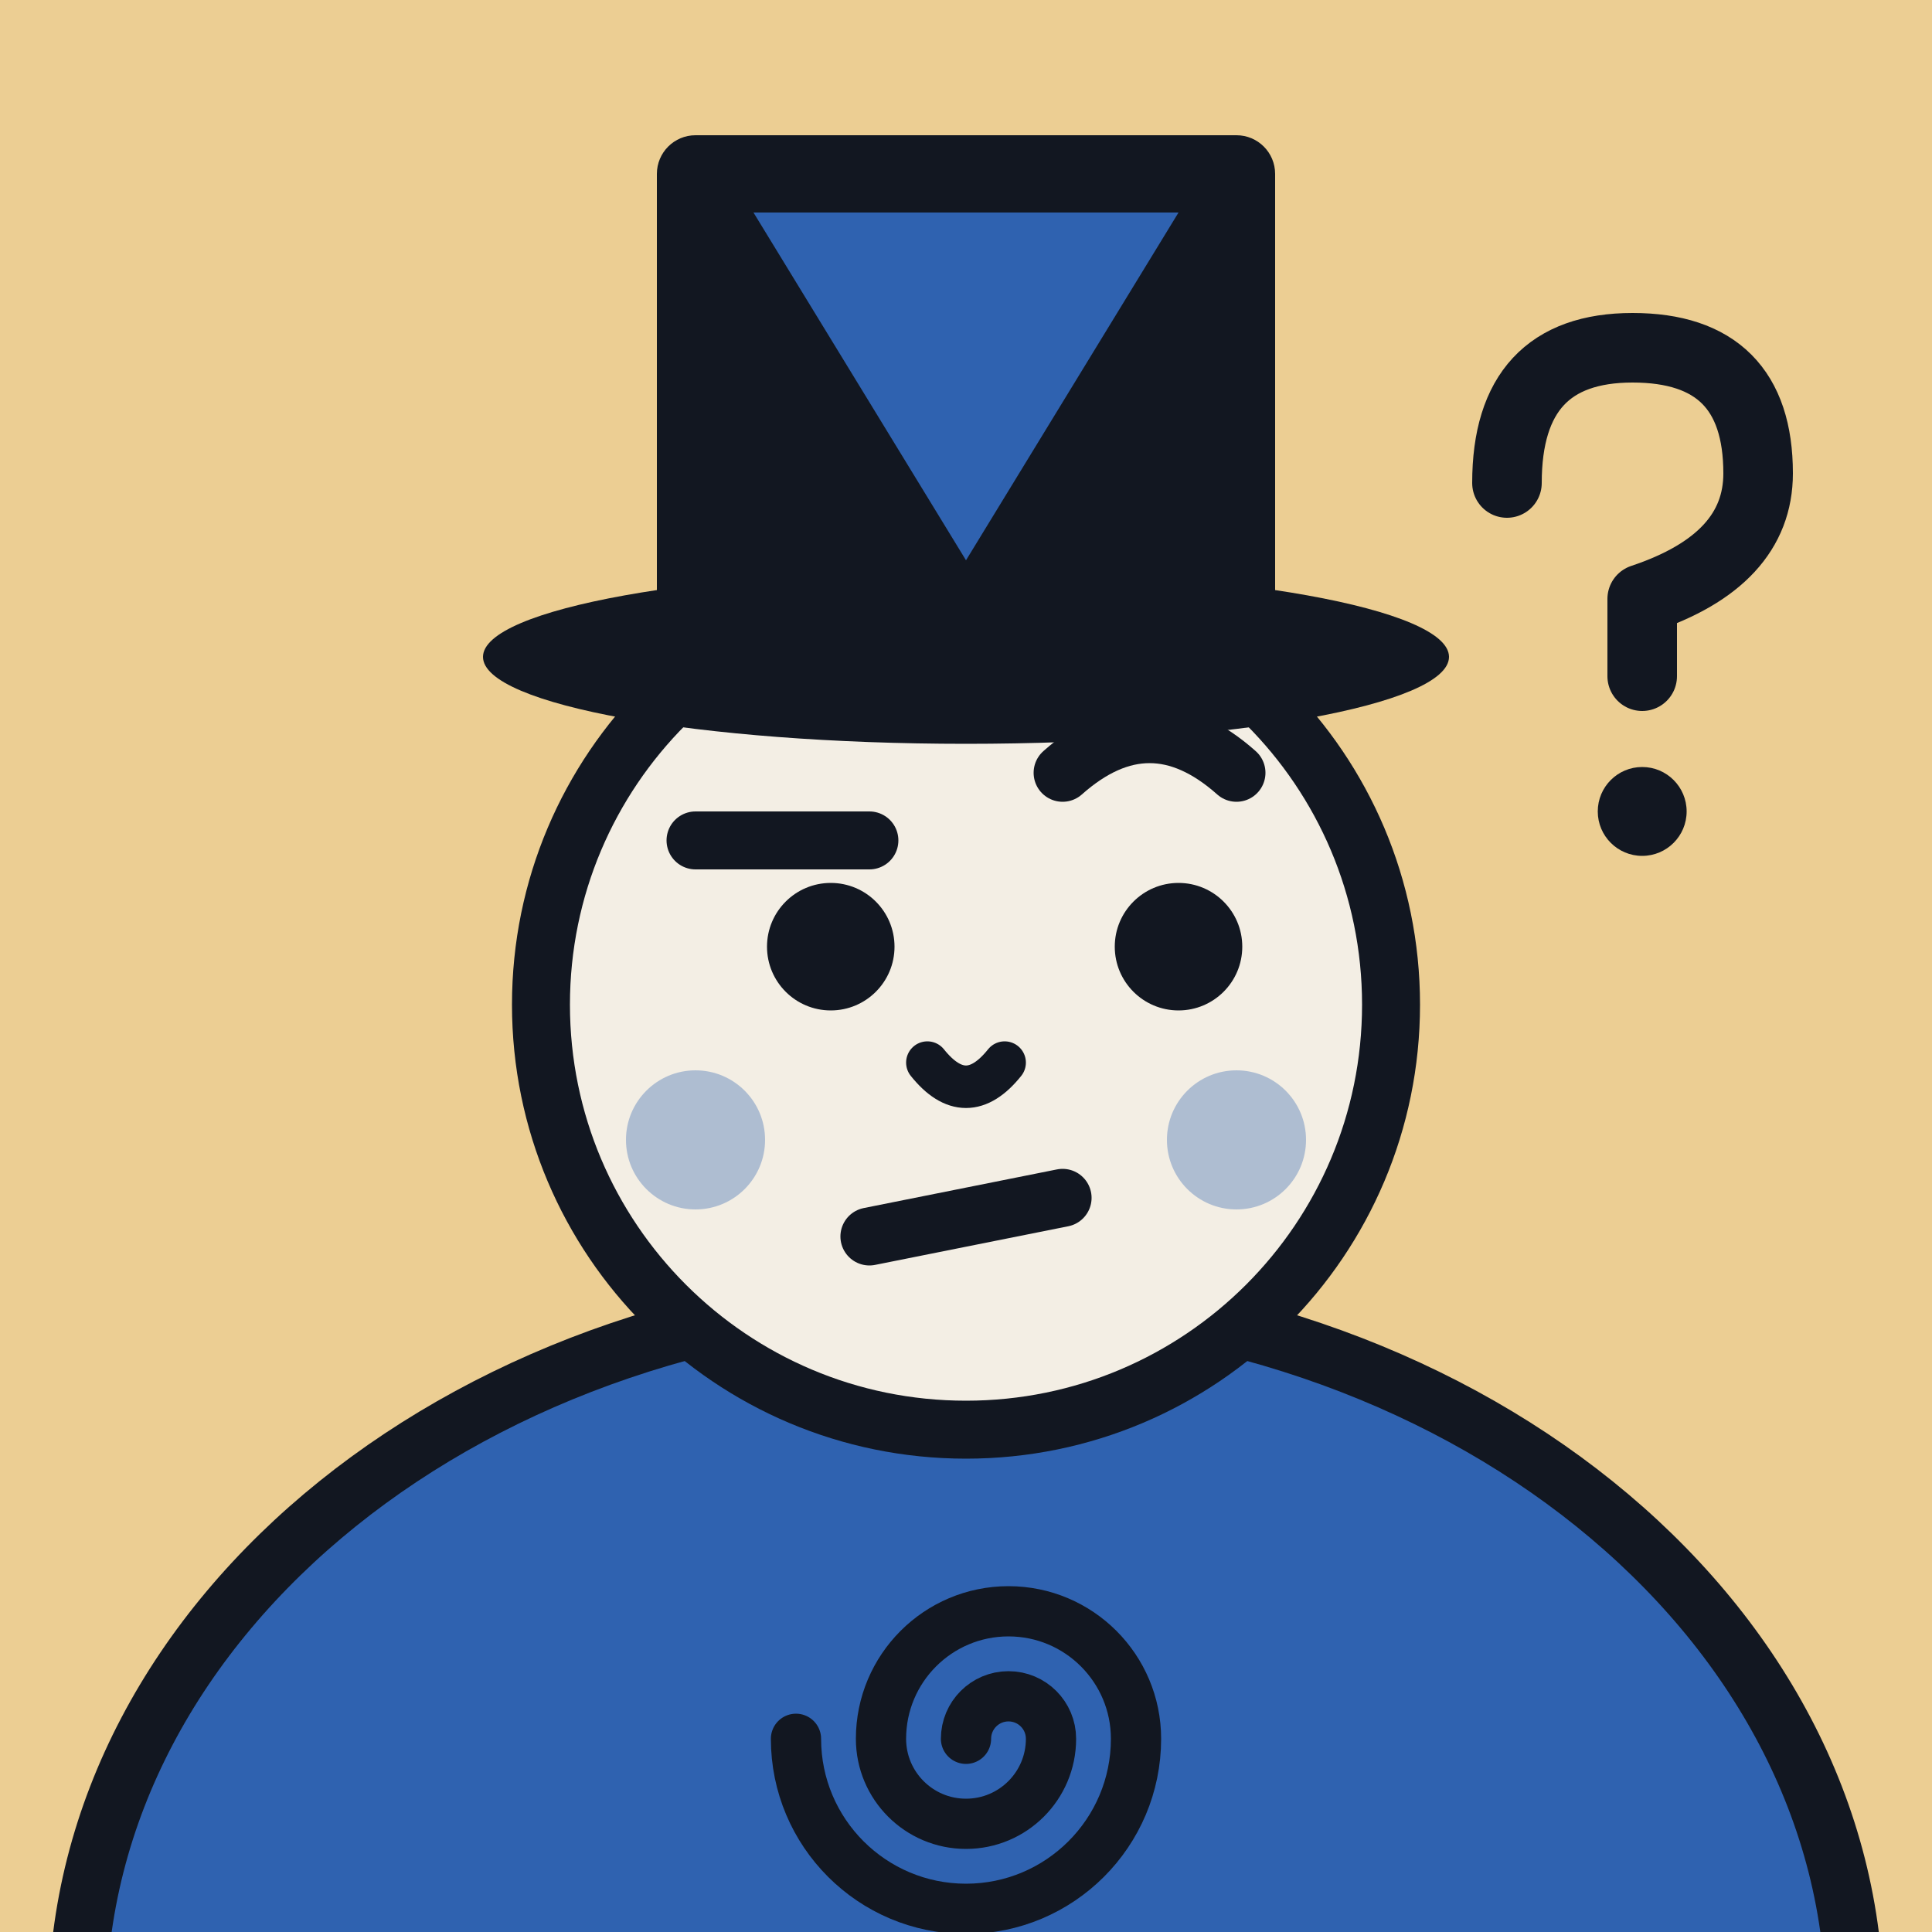
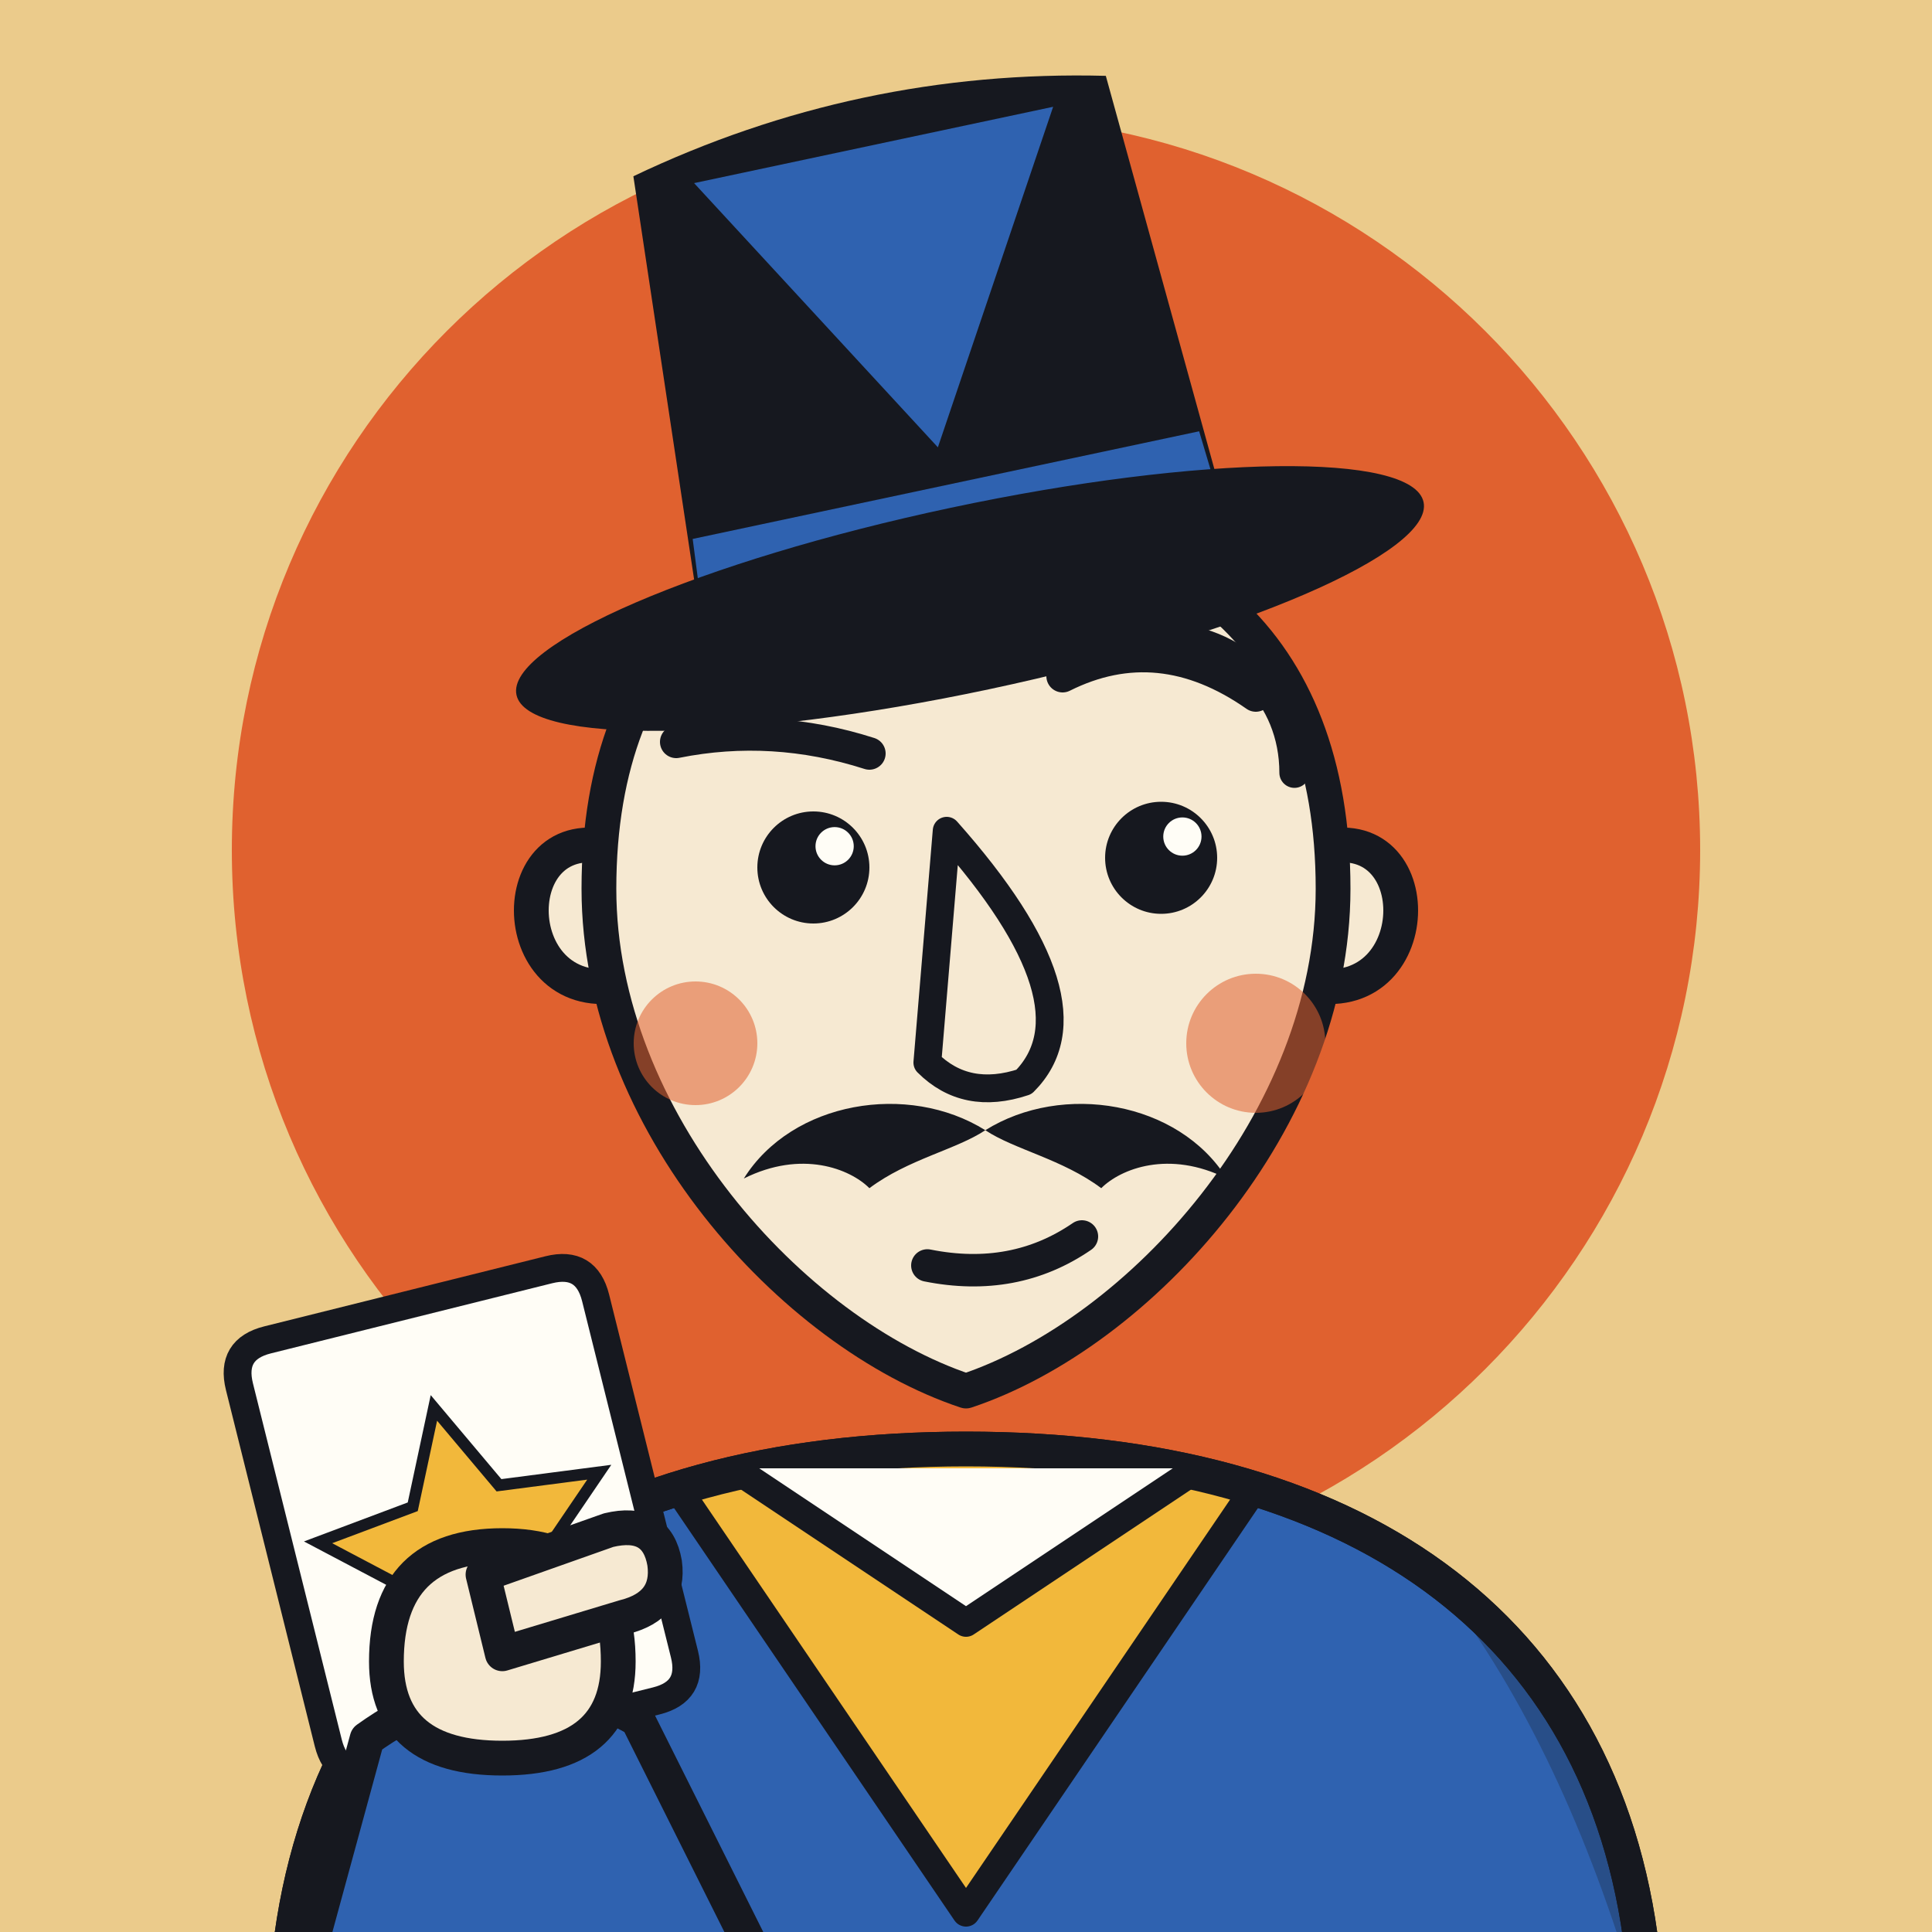
<svg xmlns="http://www.w3.org/2000/svg" viewBox="0 0 100 100">
-   <rect width="100" height="100" fill="#ECCE93" />
-   <ellipse cx="50" cy="104" rx="46" ry="37" fill="#2F62B0" stroke="#121721" stroke-width="3" stroke-linecap="round" stroke-linejoin="round" />
-   <path d="M50 90a2.2 2.2 0 0 1 4.4 0a4.4 4.4 0 0 1-8.8 0a6.6 6.6 0 0 1 13.2 0a8.8 8.8 0 0 1-17.6 0" fill="none" stroke="#121721" stroke-width="2.6" stroke-linecap="round" stroke-linejoin="round" />
-   <circle cx="50" cy="52" r="22" fill="#F3EEE4" stroke="#121721" stroke-width="3" stroke-linecap="round" stroke-linejoin="round" />
-   <circle cx="36" cy="59" r="3.6" fill="#2F62B0" opacity=".35" />
-   <circle cx="64" cy="59" r="3.6" fill="#2F62B0" opacity=".35" />
-   <path d="M48 55q2 2.5 4 0" fill="none" stroke="#121721" stroke-width="2.2" stroke-linecap="round" stroke-linejoin="round" />
-   <rect x="34" y="7" width="32" height="27" rx="2" fill="#121721" />
-   <ellipse cx="50" cy="34" rx="25" ry="4.5" fill="#121721" />
-   <path d="M39 11L61 11L50 29Z" fill="#2F62B0" />
-   <circle cx="43" cy="49" r="3.3" fill="#121721" />
-   <circle cx="61" cy="49" r="3.3" fill="#121721" />
-   <path d="M36 43.5L45 43.5" fill="none" stroke="#121721" stroke-width="3" stroke-linecap="round" stroke-linejoin="round" />
-   <path d="M55 40Q59.5 36 64 40" fill="none" stroke="#121721" stroke-width="3" stroke-linecap="round" stroke-linejoin="round" />
-   <path d="M45 64L55 62" fill="none" stroke="#121721" stroke-width="3" stroke-linecap="round" stroke-linejoin="round" />
-   <path d="M78 25q0-7 6.5-7q6.5 0 6.5 6.5q0 4.5-6 6.5v4" fill="none" stroke="#121721" stroke-width="3.6" stroke-linecap="round" stroke-linejoin="round" />
-   <circle cx="85" cy="42" r="2.3" fill="#121721" />
+   <style>
+ .corps{transform-origin:50px 100px;animation:souffle 3.1s ease-in-out infinite}
+ .tete{animation:respire 3.1s ease-in-out infinite}
+ .oeil{transform-box:fill-box;transform-origin:center;animation:cligne 4.2s infinite}
+ .sourcil{animation:sourcil 4.2s ease-in-out infinite}
+ .chapeau{transform-origin:50px 34px;animation:balance 5s ease-in-out infinite}
+ .pouce{transform-origin:72px 73px;animation:pouce 2.8s ease-in-out infinite}
+ .carte{transform-origin:26px 86px;animation:carte 3.2s ease-in-out infinite}
+ .plume{transform-origin:31px 50px;animation:plume 2.3s ease-in-out infinite}
+ .etincelle{transform-box:fill-box;transform-origin:center;animation:scintille 1.8s ease-in-out infinite}
+ .livre{transform-origin:68px 90px;animation:livre 3.1s ease-in-out infinite}
+ .poing{transform-origin:82px 92px;animation:poing 2.6s ease-in-out infinite}
+ .battage{transform-origin:25px 88px;animation:battage 2.4s ease-in-out infinite}
+ .page{transform-origin:72px 82px;animation:page 3.4s ease-in-out infinite}
+ @keyframes souffle{0%,100%{transform:scaleY(1)}50%{transform:scaleY(1.018)}}
+ @keyframes respire{0%,100%{transform:translateY(0)}50%{transform:translateY(-1.1px)}}
+ @keyframes cligne{0%,91%,97%,100%{transform:scaleY(1)}94%{transform:scaleY(.08)}}
+ @keyframes sourcil{0%,80%,100%{transform:translateY(0)}86%,92%{transform:translateY(-1.4px)}}
+ @keyframes balance{0%,100%{transform:rotate(-1.8deg)}50%{transform:rotate(1.8deg)}}
+ @keyframes pouce{0%,62%,100%{transform:rotate(0)}74%{transform:rotate(-9deg)}86%{transform:rotate(3deg)}}
+ @keyframes carte{0%,100%{transform:rotate(-3deg)}50%{transform:rotate(4deg)}}
+ @keyframes plume{0%,100%{transform:rotate(-3.5deg)}50%{transform:rotate(3deg)}}
+ @keyframes livre{0%,100%{transform:translateY(0)}50%{transform:translateY(-1.2px)}}
+ @keyframes poing{0%,55%,100%{transform:rotate(0)}68%{transform:rotate(-7deg) translateY(-1.5px)}80%{transform:rotate(2deg)}90%{transform:rotate(-2deg)}}
+ @keyframes battage{0%,50%,100%{transform:translate(0,0) rotate(0)}62%{transform:translate(-1px,-7px) rotate(-10deg)}76%{transform:translate(1px,-2px) rotate(5deg)}88%{transform:translate(0,0) rotate(-1deg)}}
+ @keyframes page{0%,30%{transform:scaleX(1);opacity:1}62%,78%{transform:scaleX(-1);opacity:1}86%{transform:scaleX(-1);opacity:0}87%{transform:scaleX(1);opacity:0}100%{transform:scaleX(1);opacity:1}}
+ @keyframes scintille{0%,100%{transform:scale(.7) rotate(0);opacity:.75}50%{transform:scale(1.1) rotate(20deg);opacity:1}}
+ @media (prefers-reduced-motion:reduce){*{animation:none!important}}
+ </style>
+   <defs>
+     <clipPath id="pile-thinking-body">
+       <path d="M15 101 C17 84 30 75 50 75 C70 75 83 84 85 101 Z" />
+     </clipPath>
+     <clipPath id="pile-thinking-shield">
+       <path d="M26 79 H42 V86 Q42 93 34 96 Q26 93 26 86 Z" />
+     </clipPath>
+   </defs>
+   <rect width="100" height="100" fill="#EBCB8B" />
+   <circle cx="50" cy="44" r="38" fill="#E0612F" />
+   <rect x="49" y="-6" width="2" height="12" fill="#E0612F" transform="rotate(0 50 44) translate(0 -36)" />
+   <rect x="49" y="-6" width="2" height="12" fill="#E0612F" transform="rotate(30 50 44) translate(0 -36)" />
+   <rect x="49" y="-6" width="2" height="12" fill="#E0612F" transform="rotate(60 50 44) translate(0 -36)" />
+   <rect x="49" y="-6" width="2" height="12" fill="#E0612F" transform="rotate(90 50 44) translate(0 -36)" />
+   <rect x="49" y="-6" width="2" height="12" fill="#E0612F" transform="rotate(120 50 44) translate(0 -36)" />
+   <rect x="49" y="-6" width="2" height="12" fill="#E0612F" transform="rotate(150 50 44) translate(0 -36)" />
+   <g class="corps">
+     <path d="M15 101 C17 84 30 75 50 75 C70 75 83 84 85 101 Z" fill="#2F62B0" stroke="#16181F" stroke-width="1.80" stroke-linejoin="round" />
+     <g clip-path="url(#pile-thinking-body)">
+       <path d="M33 74 L67 74 L50 99 Z" fill="#F2B83B" stroke="#16181F" stroke-width="1.44" stroke-linejoin="round" />
+     </g>
+     <g clip-path="url(#pile-thinking-body)">
+       <path d="M58 70 Q76 76 84 101 L100 101 L100 70 Z" fill="#16181F" opacity=".28" />
+     </g>
+     <path d="M15 101 C17 84 30 75 50 75 C70 75 83 84 85 101 Z" fill="none" stroke="#16181F" stroke-width="1.80" stroke-linejoin="round" />
+     <path d="M38 76 L50 84 L62 76" fill="#FFFDF6" stroke="#16181F" stroke-width="1.44" stroke-linejoin="round" />
+     <g class="carte">
+       <g transform="translate(9 1) rotate(-14 16 80)">
+         <path d="M8 66 L23 66 Q25 66 25 68 L25 87 Q25 89 23 89 L8 89 Q6 89 6 87 L6 68 Q6 66 8 66 Z" fill="#FFFDF6" stroke="#16181F" stroke-width="1.44" />
+         <path d="M15.5 71.5 L17.8 76.2 L23 76.8 L19.2 80.2 L20.2 85.4 L15.5 82.9 L10.8 85.4 L11.8 80.2 L8 76.8 L13.2 76.2 Z" fill="#F2B83B" stroke="#16181F" stroke-width="0.60" />
+       </g>
+     </g>
+     <path d="M16 101 L19 90 Q26 85 33 89 L39 101 Z" fill="#2F62B0" stroke="#16181F" stroke-width="1.80" stroke-linejoin="round" />
+     <path d="M20 86 Q20 80 26 80 Q32 80 32 86 Q32 91 26 91 Q20 91 20 86 Z" fill="#F6E9D2" stroke="#16181F" stroke-width="1.80" stroke-linejoin="round" />
+     <path d="M25 81.5 L31.5 79.2 Q34 78.6 34.4 80.9 Q34.7 83.1 32.3 83.7 L26 85.6 Z" fill="#F6E9D2" stroke="#16181F" stroke-width="1.80" stroke-linejoin="round" />
+   </g>
+   <g class="tete">
+     <path d="M32 44 C26 42 26 52 32 51" fill="#F6E9D2" stroke="#16181F" stroke-width="1.80" stroke-linejoin="round" />
+     <path d="M68 44 C74 42 74 52 68 51" fill="#F6E9D2" stroke="#16181F" stroke-width="1.80" stroke-linejoin="round" />
+     <path d="M31 46 C31 33 39 27 50 27 C61 27 69 33 69 46 C69 58 59 69 50 72 C41 69 31 58 31 46 Z" fill="#F6E9D2" stroke="#16181F" stroke-width="1.80" stroke-linejoin="round" />
+     <path d="M60 33 C64 33 67 36 67 40" fill="none" stroke="#16181F" stroke-width="1.56" stroke-linecap="round" />
+     <circle cx="65" cy="54" r="3.6" fill="#E0612F" opacity="0.55" />
+     <circle cx="36" cy="54" r="3.2" fill="#E0612F" opacity="0.55" />
+     <path d="M49 43 Q57 52 53 56 Q50 57 48 55 Z" fill="#F6E9D2" stroke="#16181F" stroke-width="1.44" stroke-linejoin="round" />
+     <path d="M51 58.5 C47 56 41 57 38.5 61 C41.5 59.5 44 60.5 45 61.5 C47 60 49.5 59.5 51 58.5 Z" fill="#16181F" />
+     <path d="M51 58.5 C55 56 61 57 63.5 61 C60.5 59.5 58 60.5 57 61.5 C55 60 52.5 59.5 51 58.5 Z" fill="#16181F" />
+     <circle cx="42.1" cy="44.9" r="2.9" fill="#16181F" class="oeil" />
+     <circle cx="43.2" cy="43.8" r="0.99" fill="#FFFDF6" class="oeil" />
+     <circle cx="60.1" cy="44.4" r="2.9" fill="#16181F" class="oeil" />
+     <circle cx="61.2" cy="43.3" r="0.99" fill="#FFFDF6" class="oeil" />
+     <path d="M35 38.4 Q40 37.4 45 39" fill="none" stroke="#16181F" stroke-width="1.68" stroke-linecap="round" stroke-linejoin="round" class="sourcil" />
+     <path d="M65 36 Q60 32.5 55 35" fill="none" stroke="#16181F" stroke-width="1.68" stroke-linecap="round" stroke-linejoin="round" class="sourcil" />
+     <path d="M48 65.5 Q52.5 66.4 56 64" fill="none" stroke="#16181F" stroke-width="1.68" stroke-linecap="round" stroke-linejoin="round" />
+     <g class="chapeau">
+       <g transform="rotate(-12 50 30)">
+         <path d="M36 31 L37.5 6 Q50 3 62.5 6 L64 31 Z" fill="#16181F" />
+         <path d="M40.5 7 L59.5 7 L50 23 Z" fill="#2F62B0" />
+         <path d="M36.6 25 L63.4 25 L63.8 30 L36.2 30 Z" fill="#2F62B0" />
+         <ellipse cx="50" cy="31" rx="24" ry="4.8" fill="#16181F" />
+       </g>
+     </g>
+   </g>
</svg>
